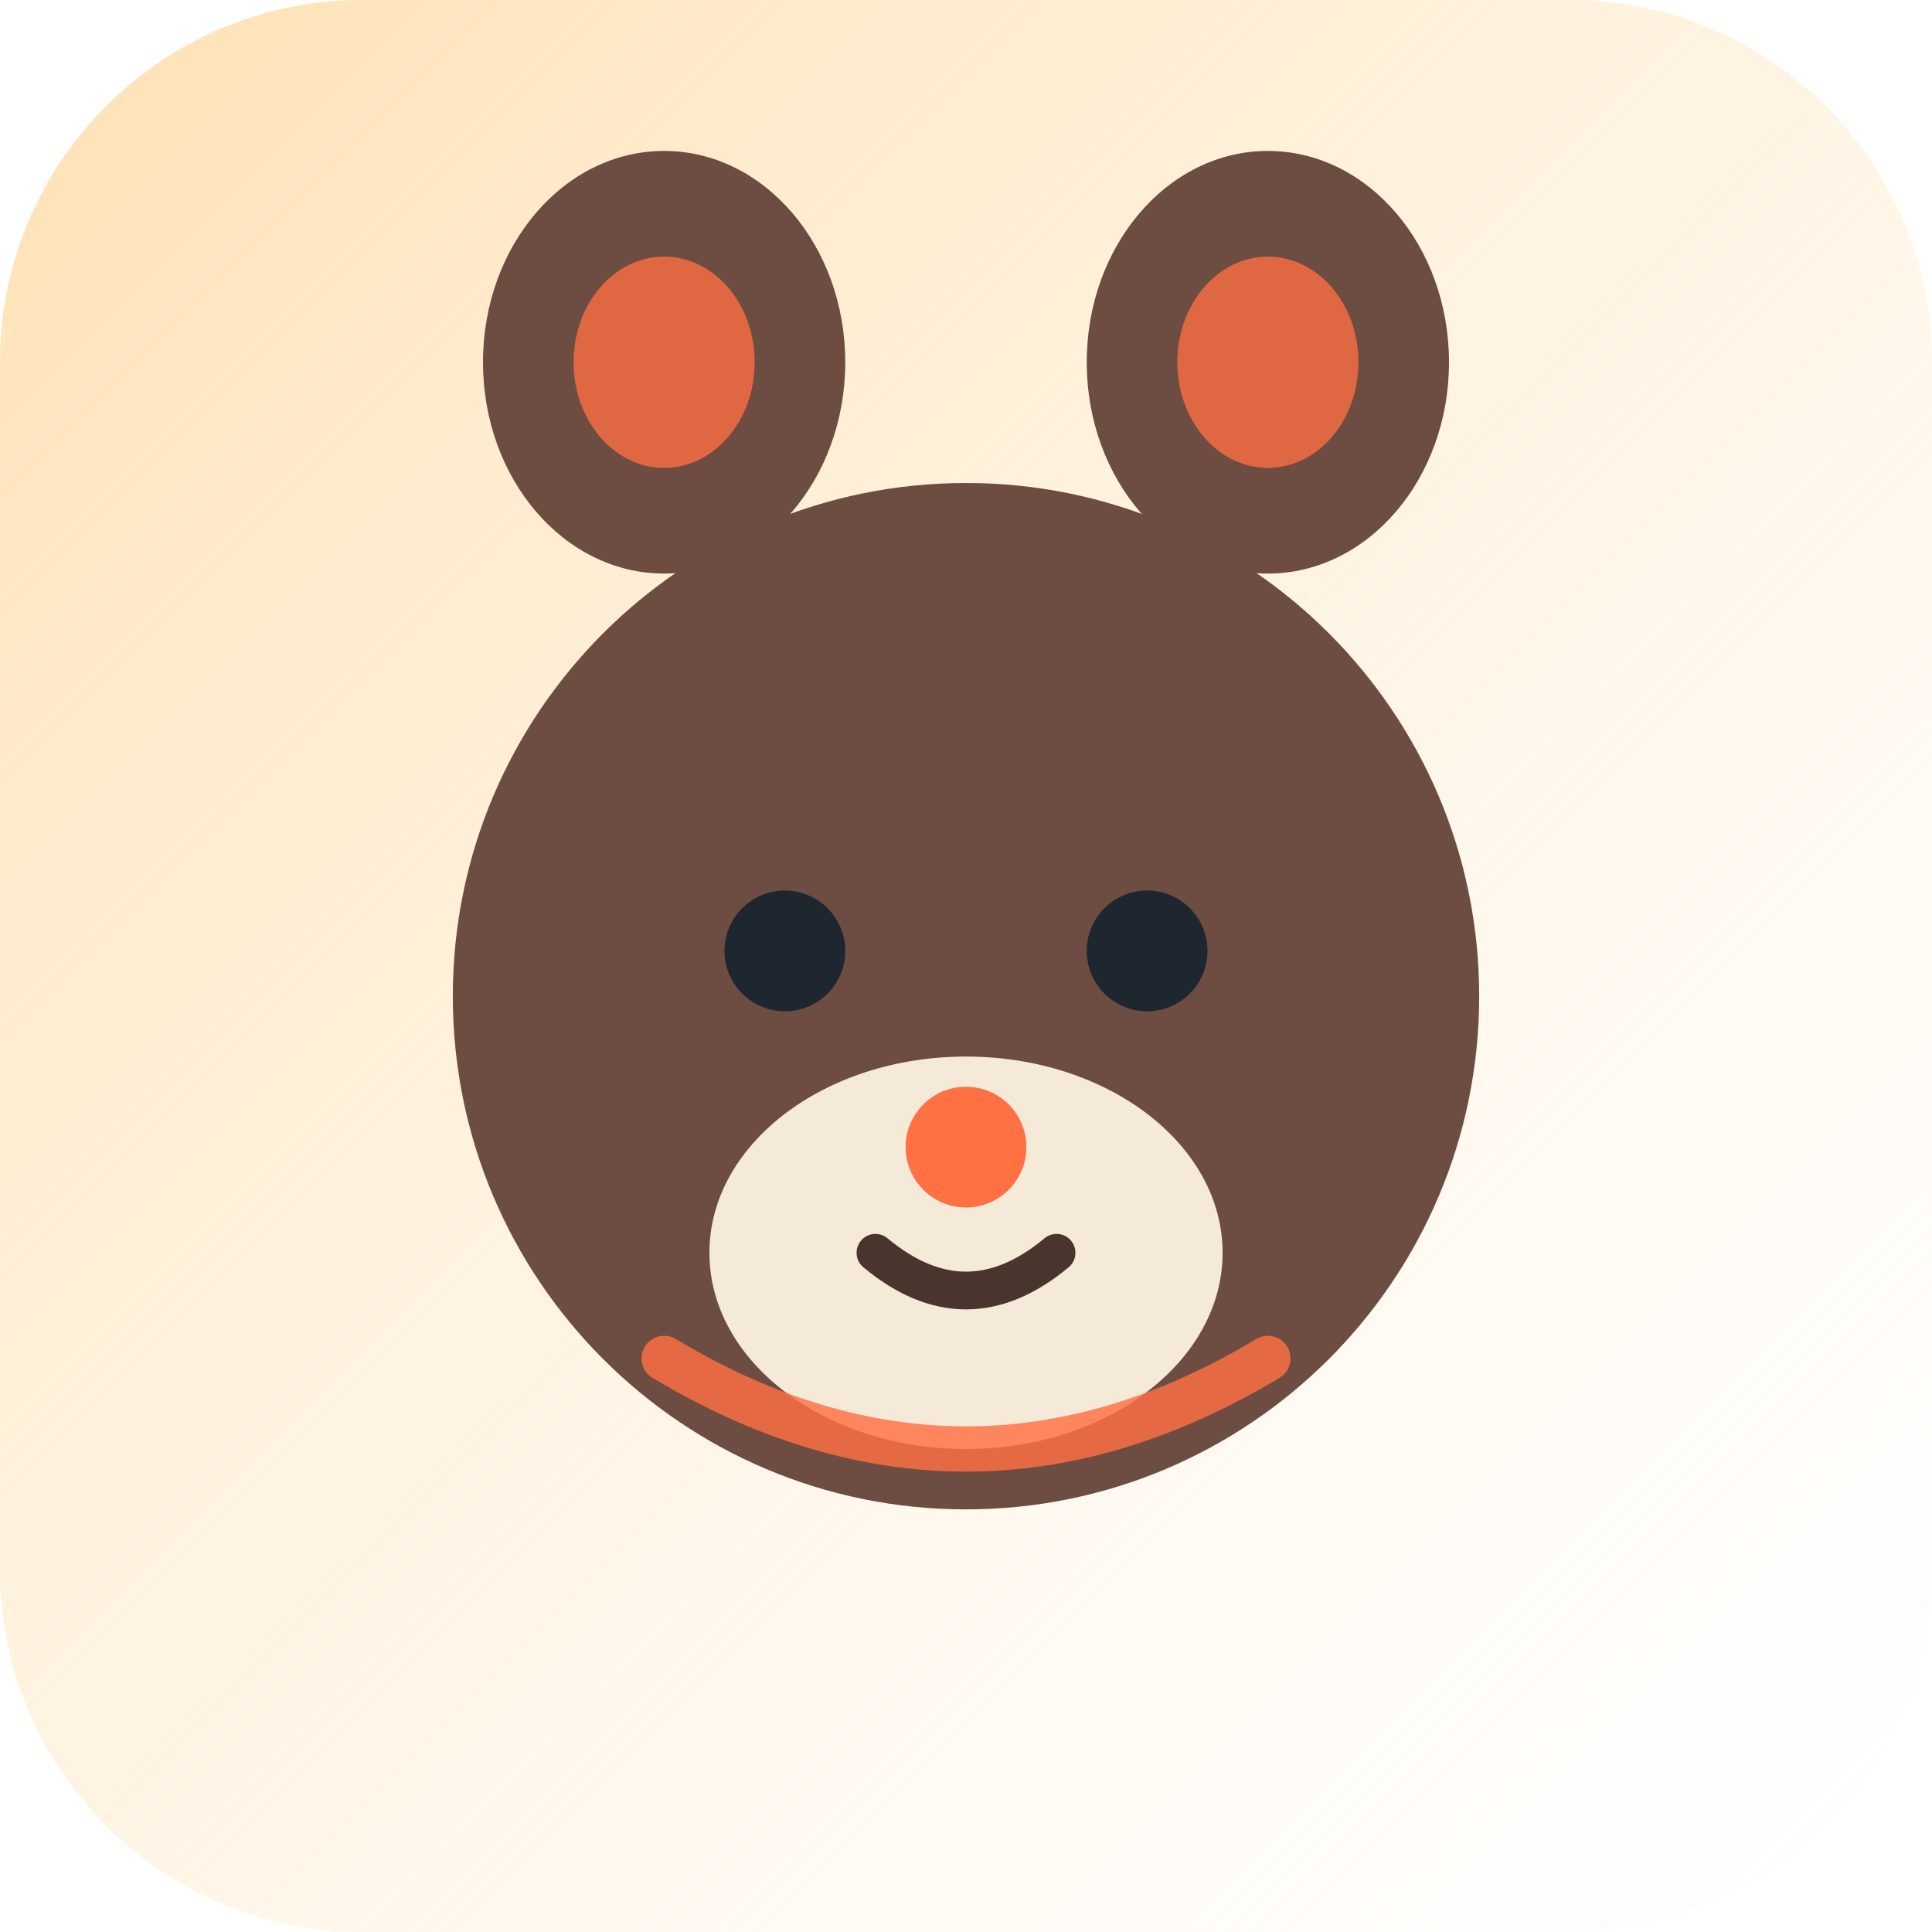
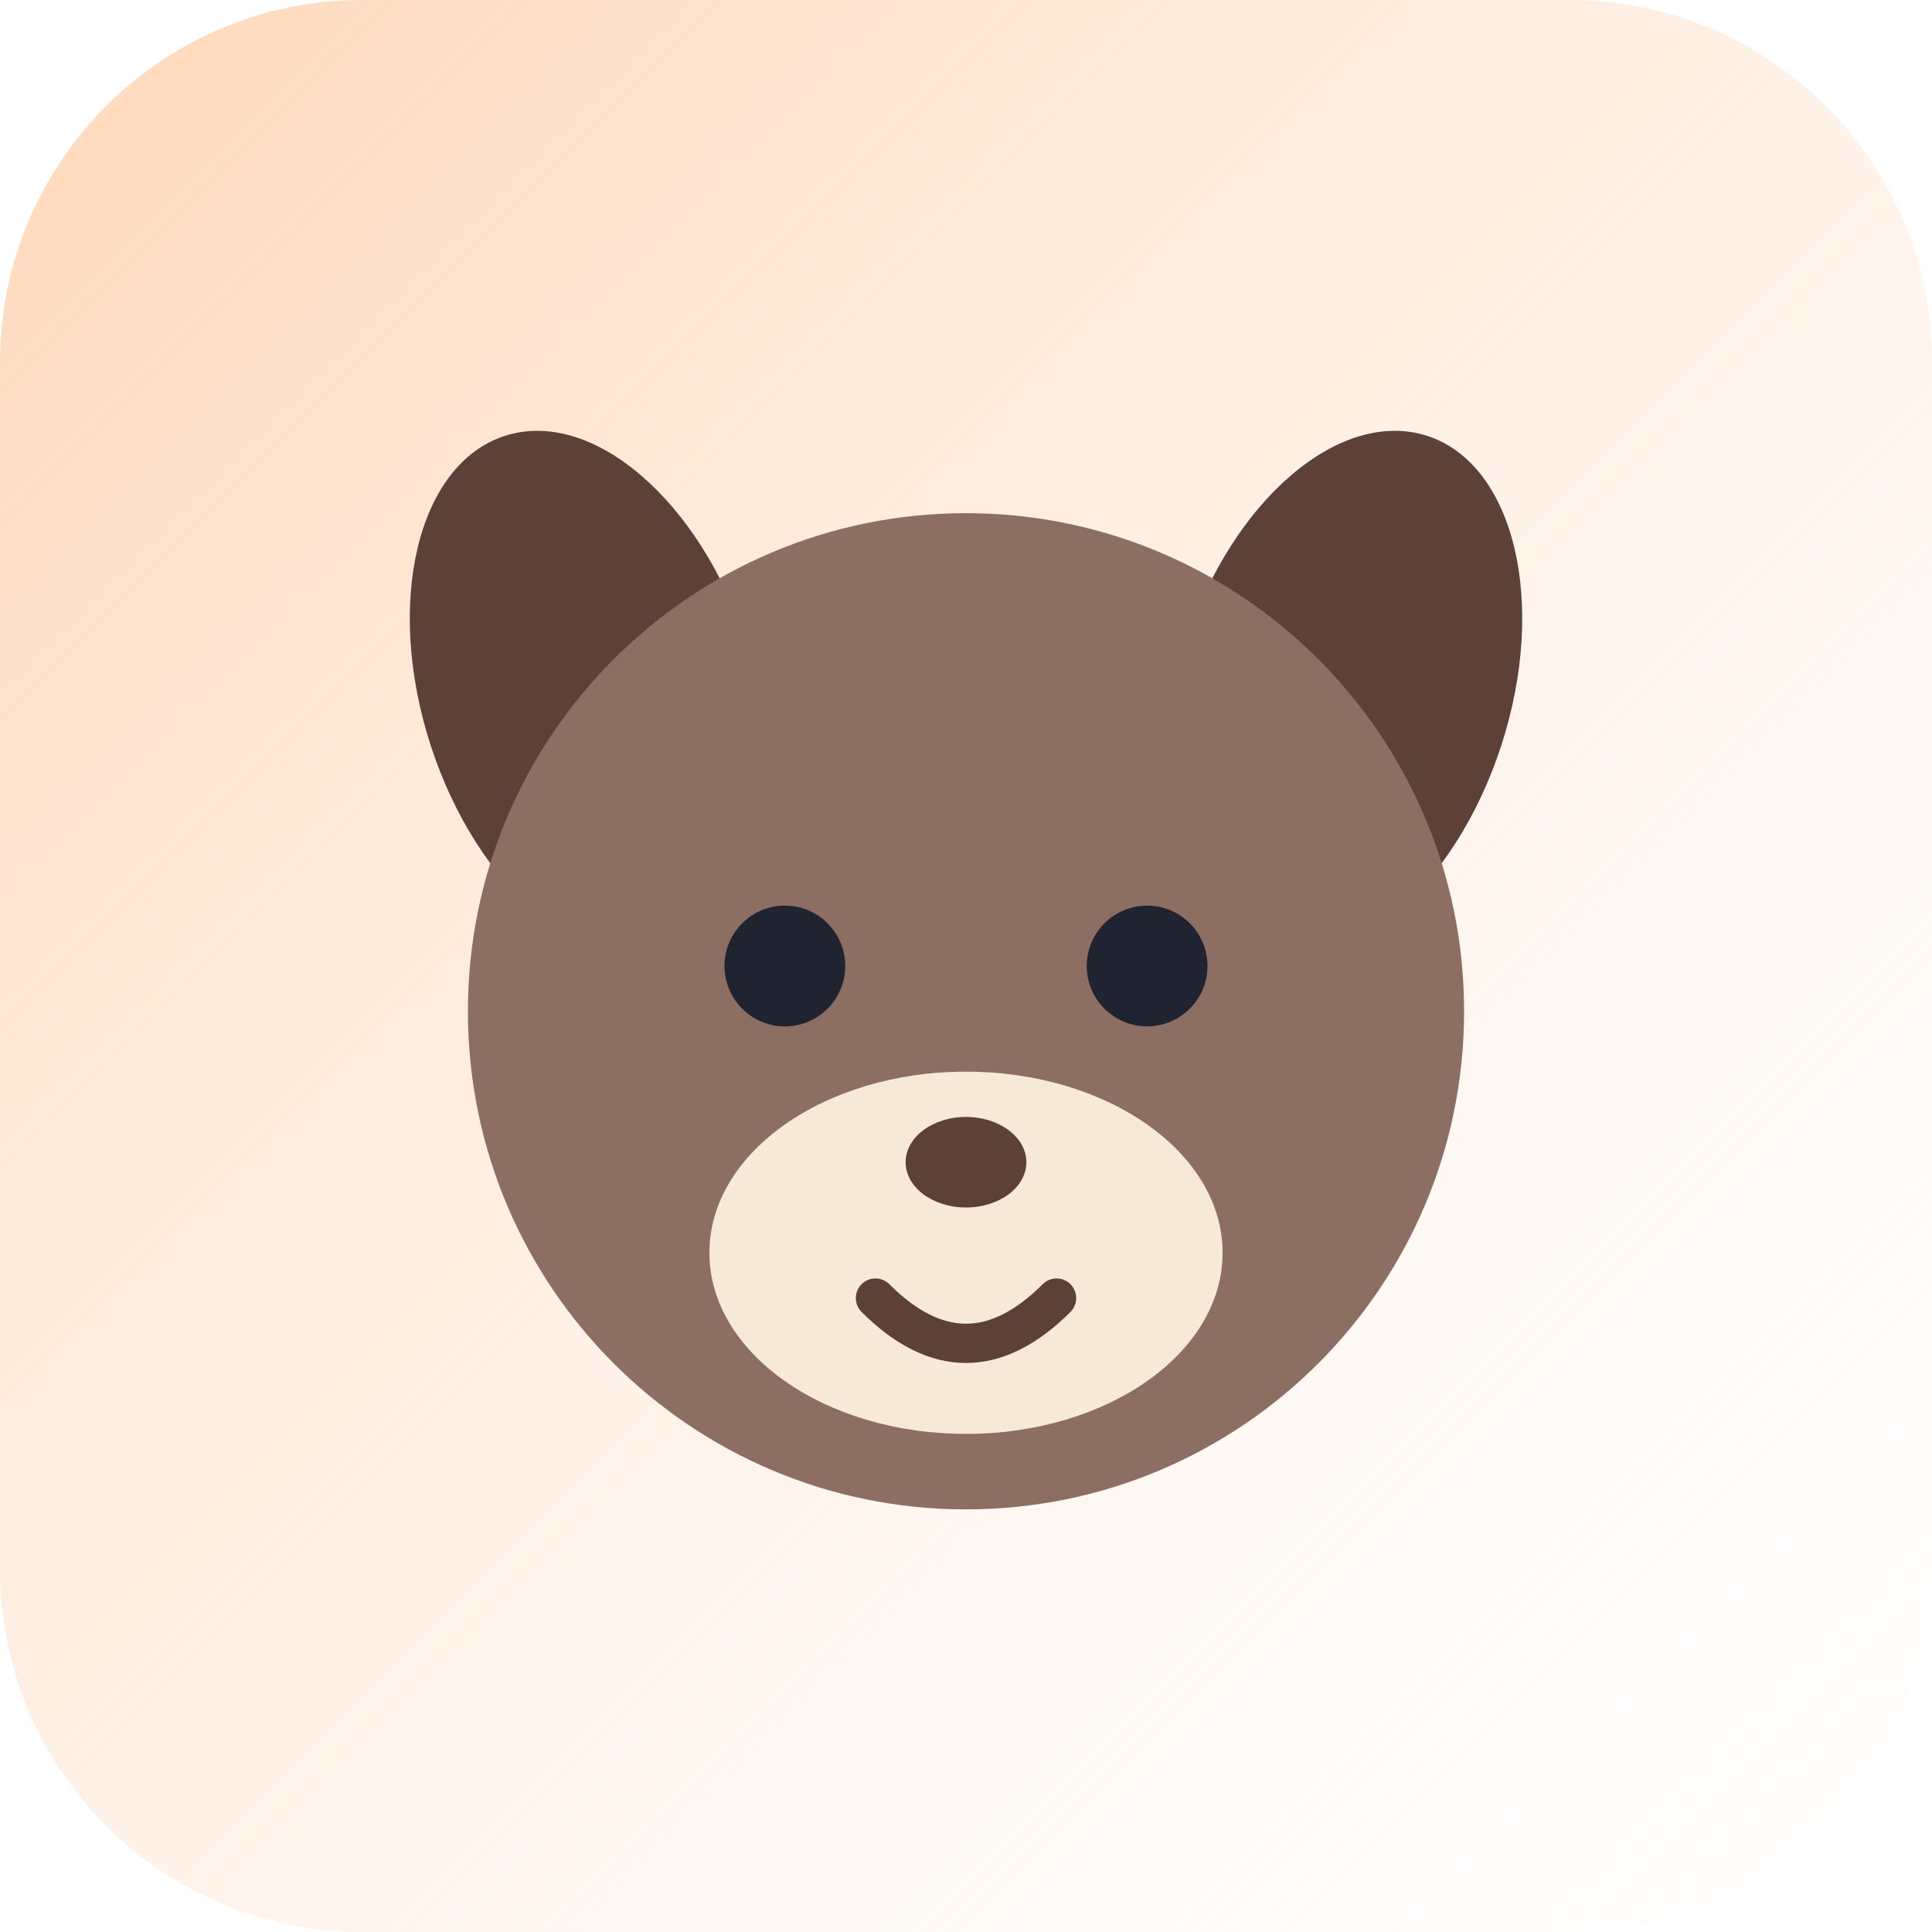
<svg xmlns="http://www.w3.org/2000/svg" width="128" height="128" viewBox="0 0 128 128" role="img" aria-labelledby="title-a01 desc-a01">
  <defs>
    <linearGradient id="bg-a01" x1="0" y1="0" x2="1" y2="1">
-       <stop offset="0%" stop-color="#FFE0B2" />
-       <stop offset="100%" stop-color="#FFFFFF" stop-opacity="0.36" />
+       <stop offset="0%" stop-color="#FFD7B8" />
+       <stop offset="100%" stop-color="#FFFFFF" stop-opacity="0.35" />
    </linearGradient>
  </defs>
  <rect width="128" height="128" rx="24" fill="url(#bg-a01)" />
-   <ellipse cx="44" cy="24" rx="12" ry="14" fill="#6D4C41" />
-   <ellipse cx="84" cy="24" rx="12" ry="14" fill="#6D4C41" />
-   <ellipse cx="44" cy="24" rx="6" ry="7" fill="#FF7043" fill-opacity="0.78" />
-   <ellipse cx="84" cy="24" rx="6" ry="7" fill="#FF7043" fill-opacity="0.78" />
-   <circle cx="64" cy="66" r="34" fill="#6D4C41" />
-   <ellipse cx="64" cy="83" rx="17" ry="13" fill="#F5E9D8" />
-   <circle cx="52" cy="63" r="4" fill="#1E2630" />
-   <circle cx="76" cy="63" r="4" fill="#1E2630" />
-   <circle cx="64" cy="76" r="4" fill="#FF7043" />
-   <path d="M58 83 Q64 88 70 83" stroke="#4A342E" stroke-width="2.5" fill="none" stroke-linecap="round" />
-   <path d="M44 90 Q64 102 84 90" stroke="#FF7043" stroke-width="3" fill="none" stroke-linecap="round" opacity="0.82" />
+   <ellipse cx="39" cy="46" rx="11" ry="18" fill="#5D4037" transform="rotate(-18 39 46)" />
+   <ellipse cx="89" cy="46" rx="11" ry="18" fill="#5D4037" transform="rotate(18 89 46)" />
+   <circle cx="64" cy="67" r="33" fill="#8D6E63" />
+   <ellipse cx="64" cy="83" rx="17" ry="12" fill="#F7E9D8" />
+   <circle cx="52" cy="64" r="4" fill="#1F2430" />
+   <circle cx="76" cy="64" r="4" fill="#1F2430" />
+   <ellipse cx="64" cy="77" rx="4" ry="3" fill="#5D4037" />
+   <path d="M58 86 Q64 92 70 86" stroke="#5D4037" stroke-width="2.6" fill="none" stroke-linecap="round" />
</svg>
